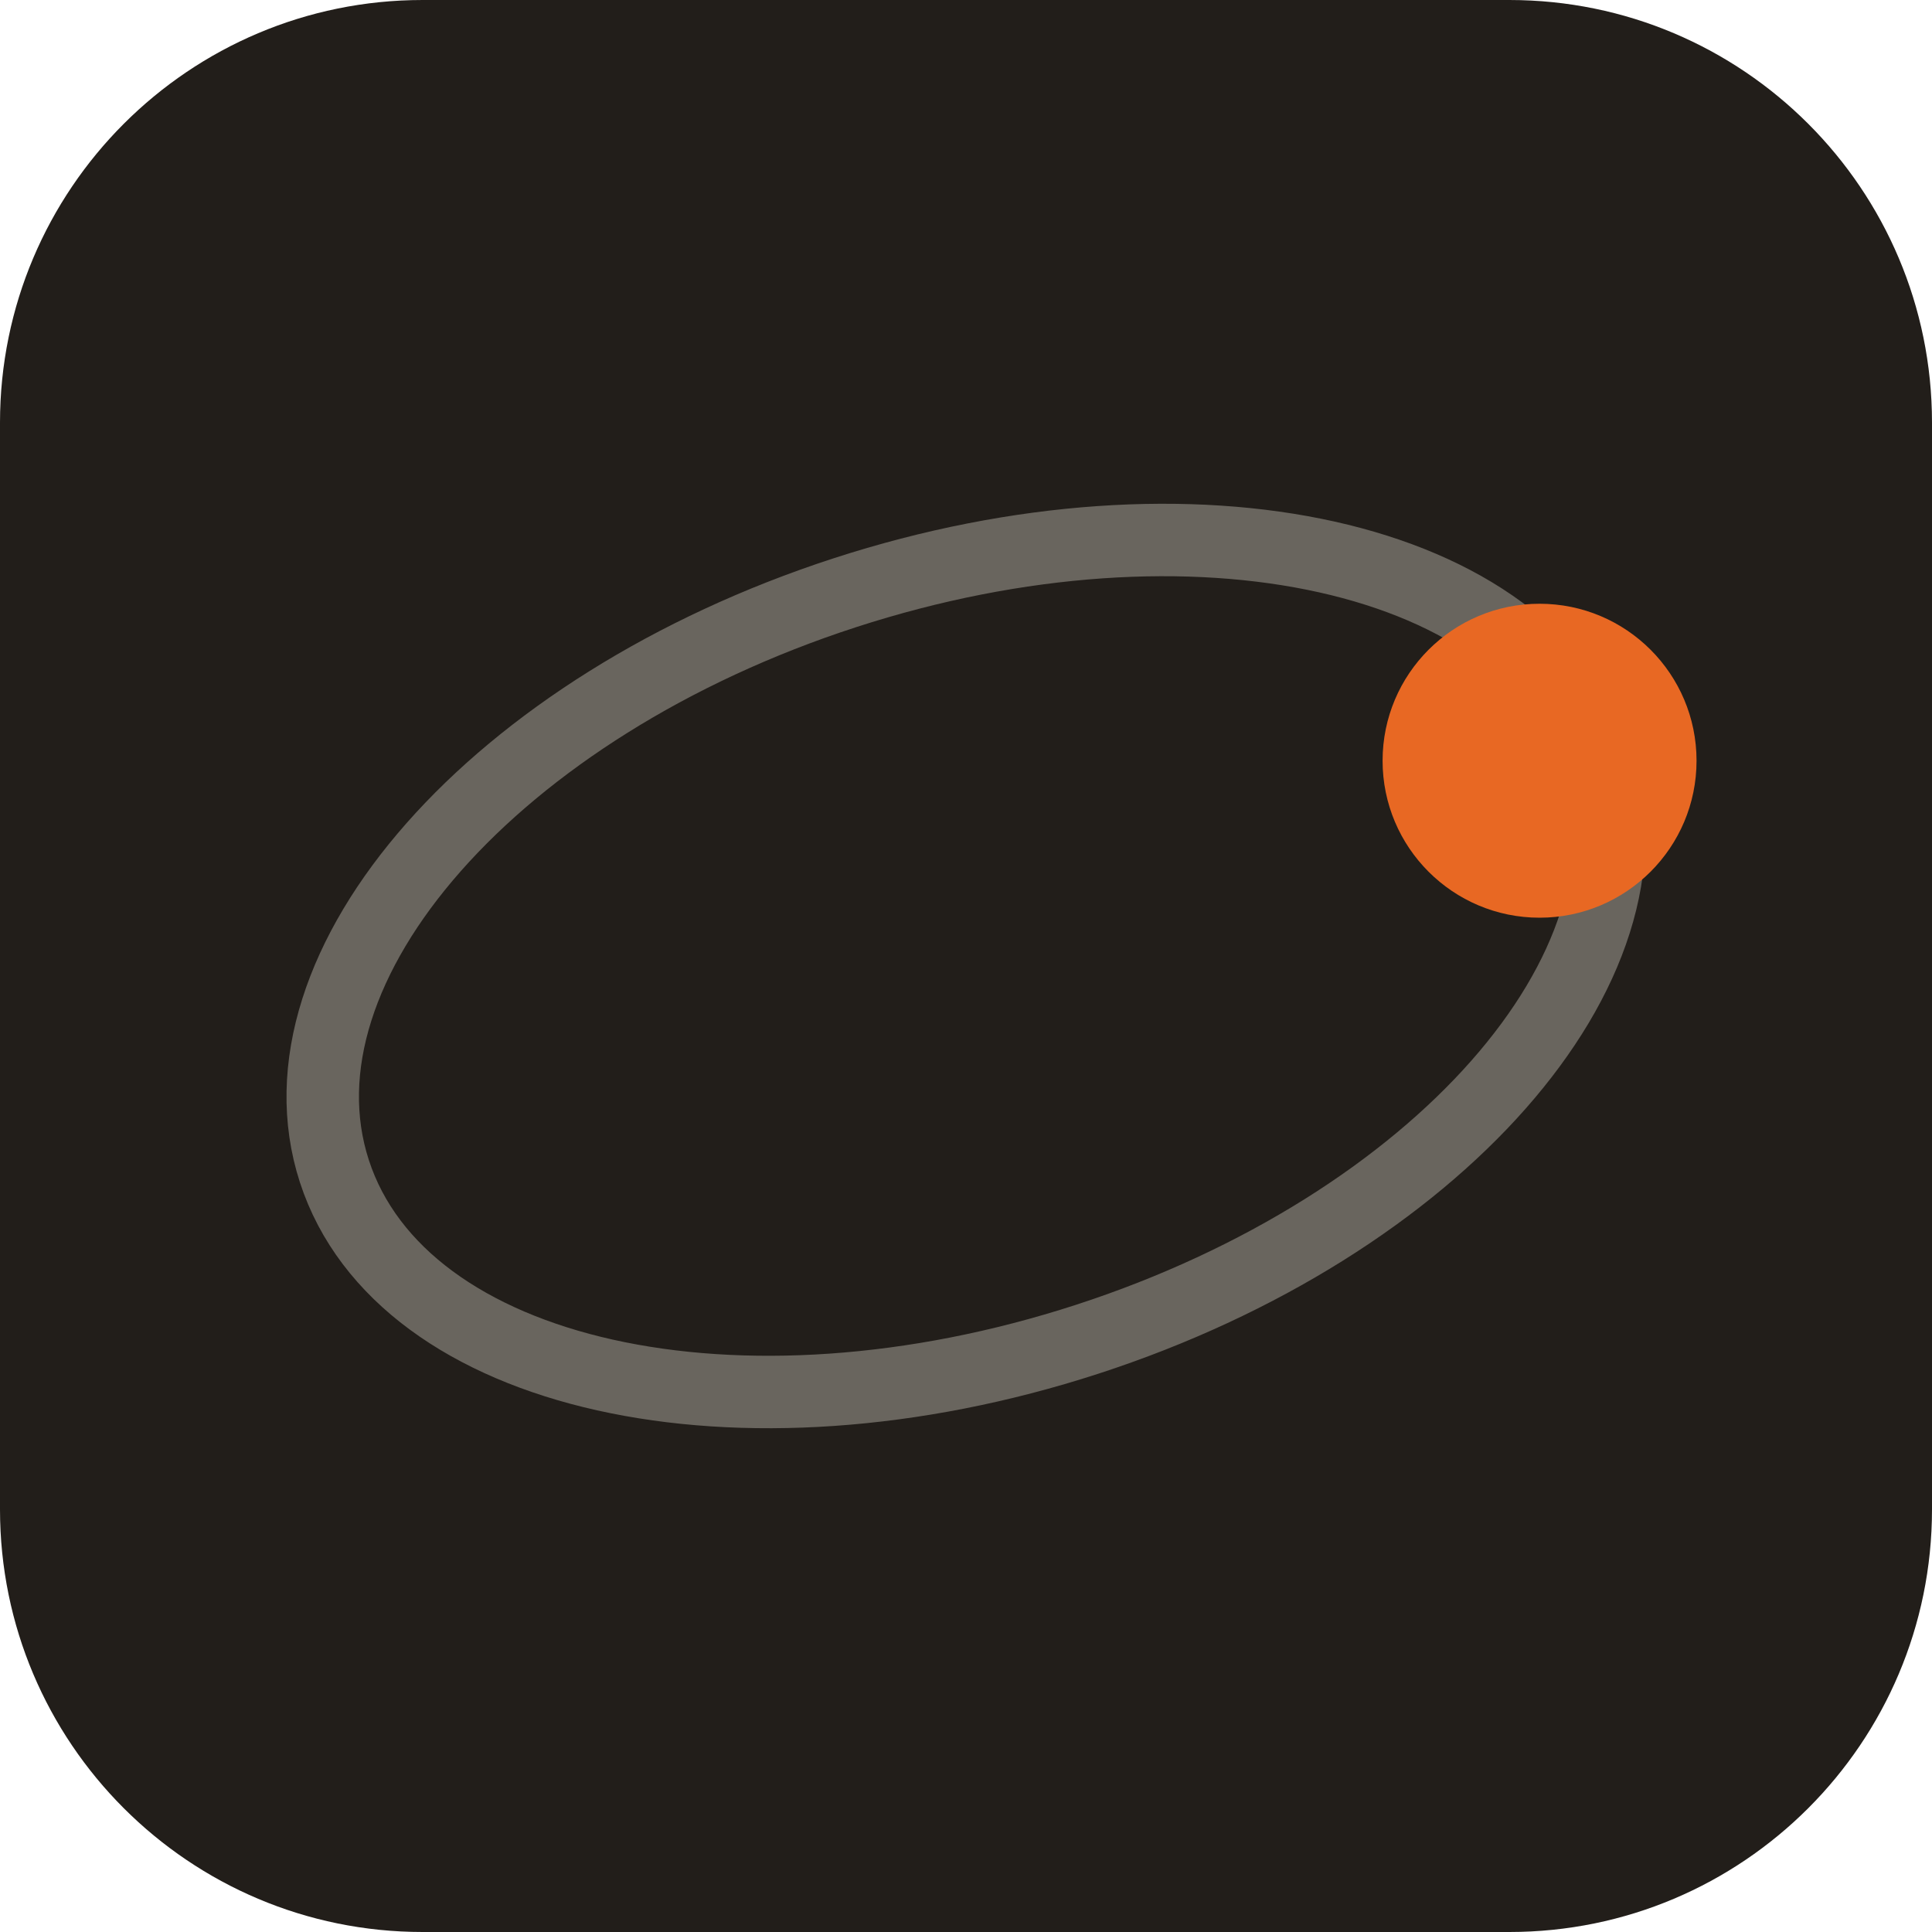
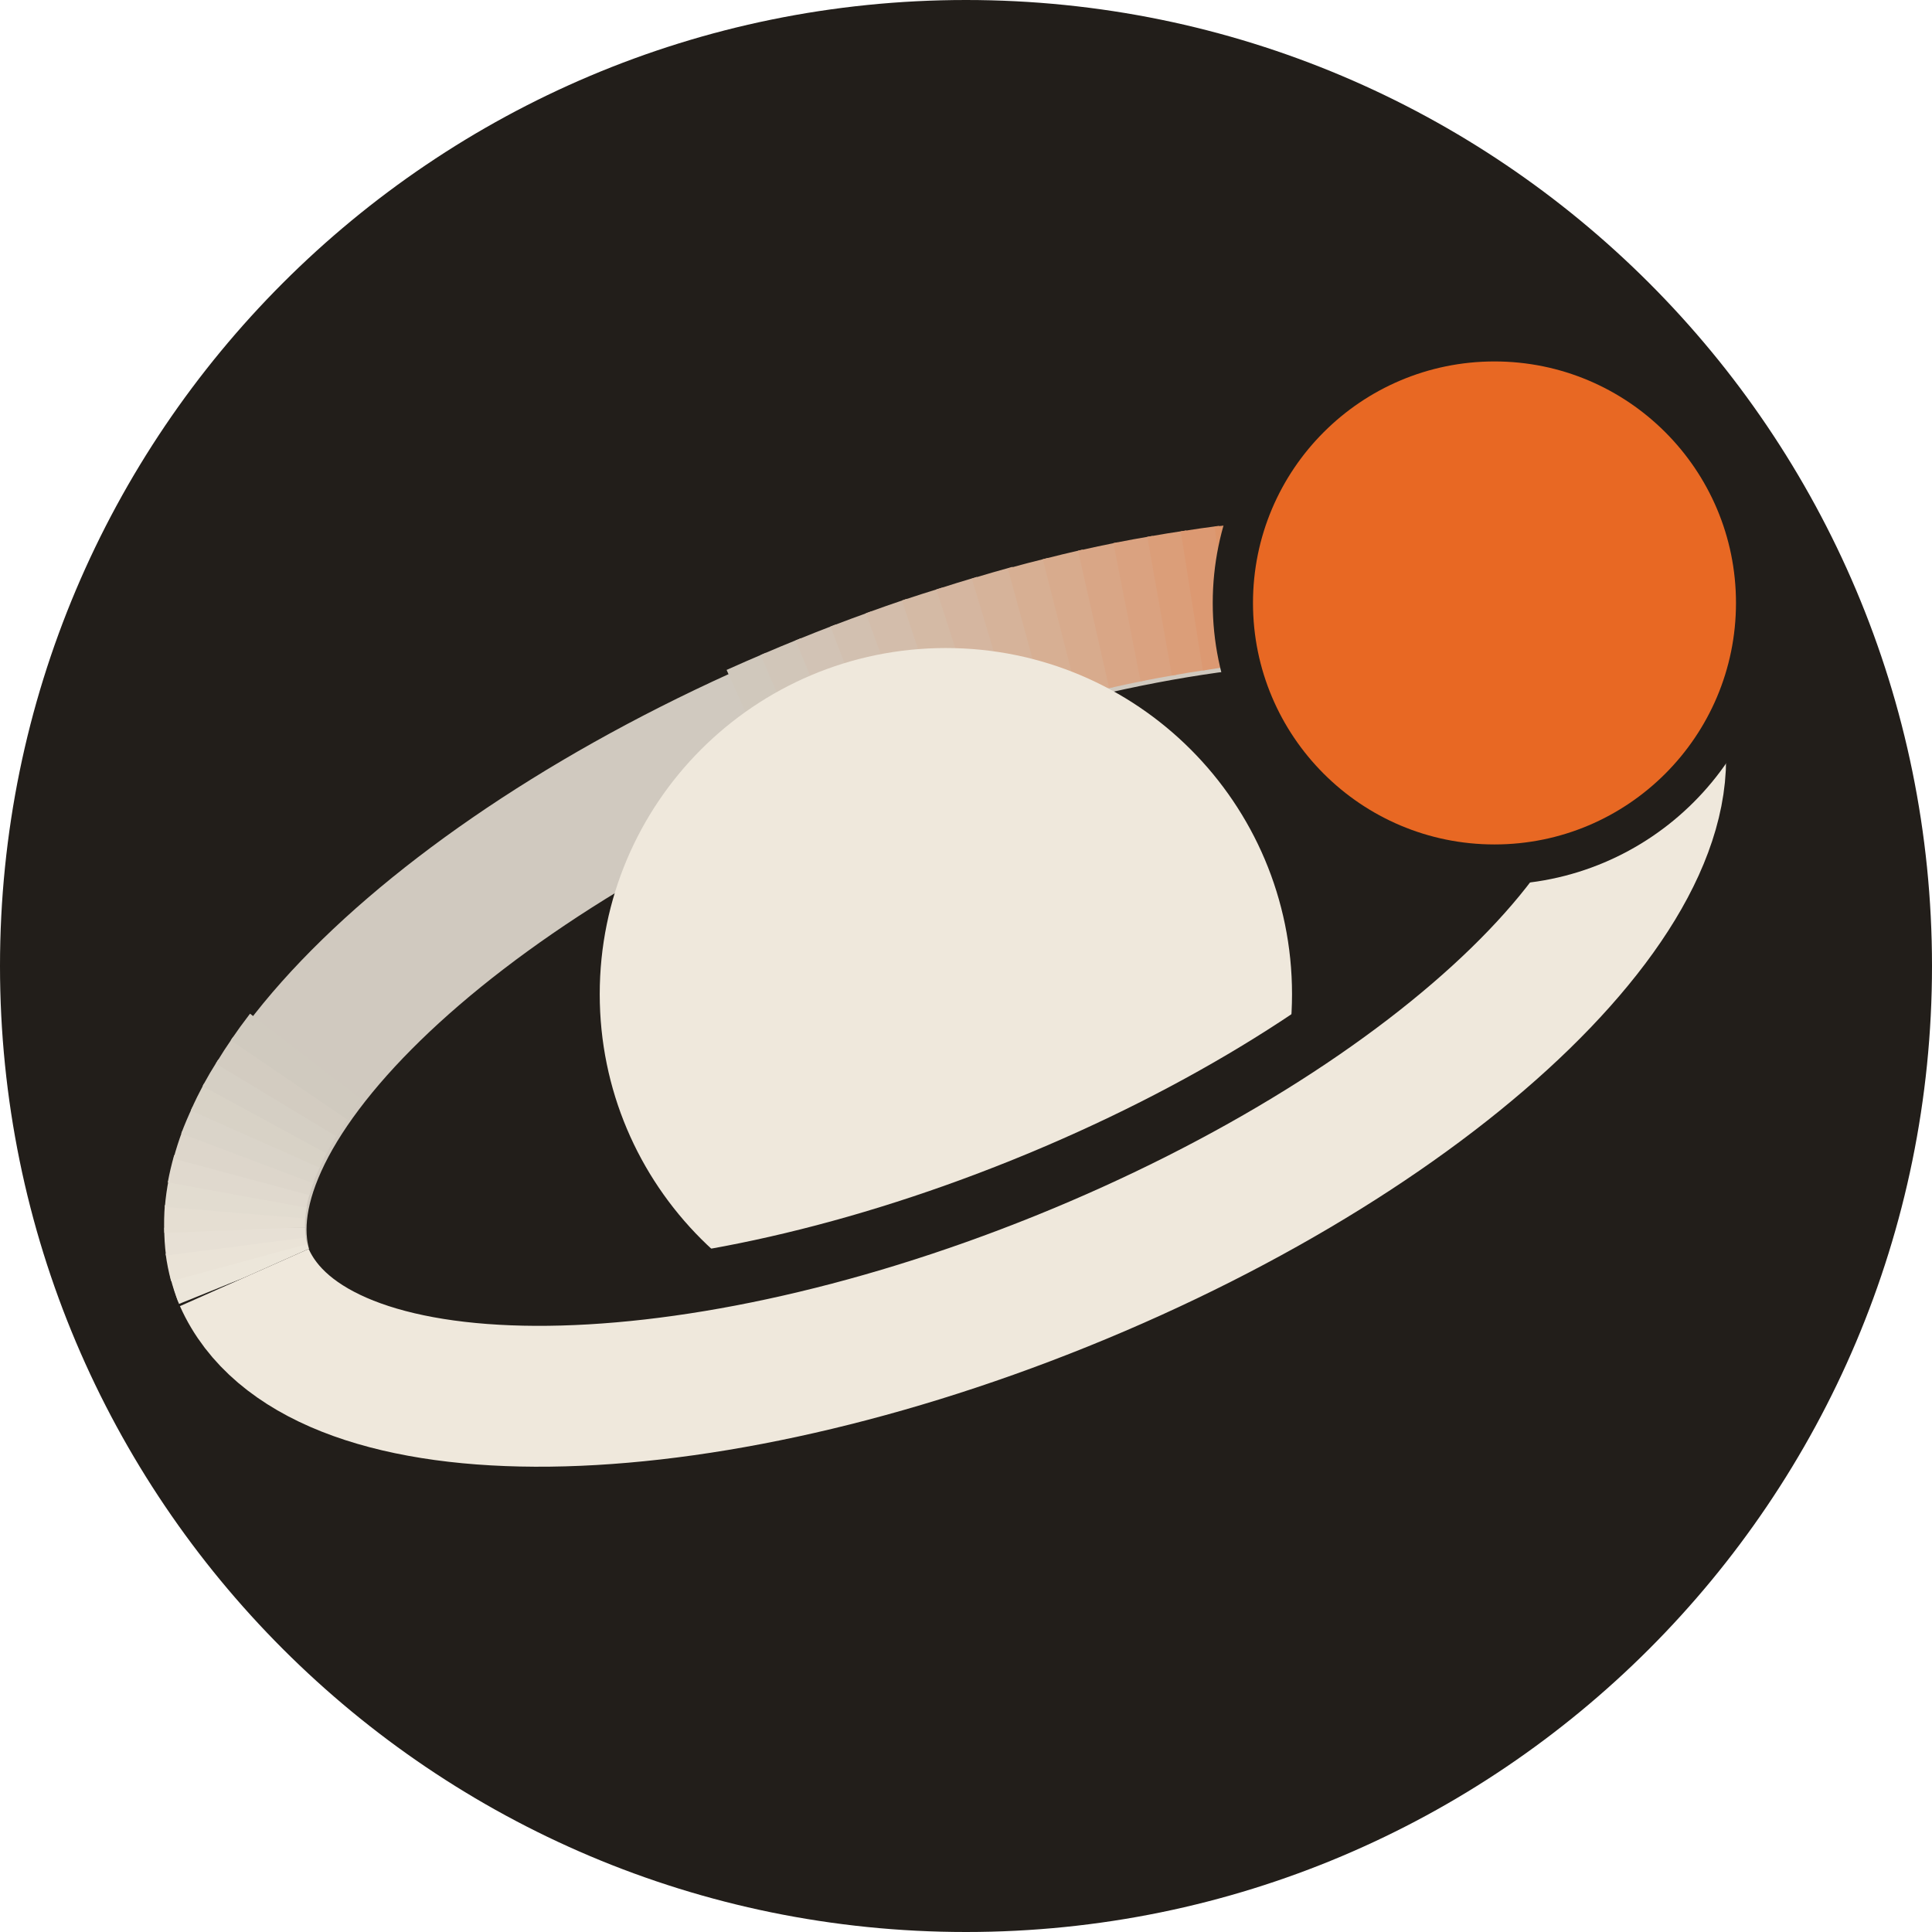
- <svg xmlns="http://www.w3.org/2000/svg" viewBox="0 0 32 32">
-   <rect width="32" height="32" rx="7" fill="#221E1A" />
-   <ellipse cx="16" cy="16" rx="11" ry="6.5" fill="none" stroke="#EFE8DC" stroke-opacity=".35" stroke-width="1.2" transform="rotate(-18 16 16)" />
-   <circle cx="25.5" cy="12.6" r="2.6" fill="#E86823" />
+ <svg xmlns="http://www.w3.org/2000/svg" viewBox="0 0 48 48">
+   <circle cx="24" cy="24" r="24" fill="#221E1A" />
+   <g transform="translate(-0.5 0.7)">
+     <path d="M6.57 31.04A18.8 7.8 -22 0 1 41.43 16.96" stroke="#EFE8DC" stroke-opacity="0.85" stroke-width="3.5" fill="none" />
+     <path d="M6.57 31.04A18.8 7.8 -22 0 1 6.43 30.61" stroke="#ECE6DA" stroke-width="3.5" fill="none" />
+     <path d="M6.44 30.67A18.8 7.8 -22 0 1 6.35 30.22" stroke="#EAE3D7" stroke-width="3.5" fill="none" />
+     <path d="M6.36 30.27A18.8 7.8 -22 0 1 6.33 29.80" stroke="#E7E0D5" stroke-width="3.5" fill="none" />
+     <path d="M6.33 29.86A18.8 7.8 -22 0 1 6.34 29.38" stroke="#E5DED2" stroke-width="3.5" fill="none" />
+     <path d="M6.34 29.43A18.8 7.8 -22 0 1 6.41 28.93" stroke="#E2DCD0" stroke-width="3.5" fill="none" />
+     <path d="M6.39 28.99A18.8 7.8 -22 0 1 6.51 28.48" stroke="#E0D9CE" stroke-width="3.5" fill="none" />
+     <path d="M6.50 28.54A18.8 7.8 -22 0 1 6.67 28.01" stroke="#DDD6CB" stroke-width="3.5" fill="none" />
+     <path d="M6.64 28.08A18.8 7.8 -22 0 1 6.87 27.54" stroke="#DAD4C9" stroke-width="3.5" fill="none" />
+     <path d="M6.84 27.60A18.8 7.8 -22 0 1 7.11 27.05" stroke="#D8D2C6" stroke-width="3.5" fill="none" />
+     <path d="M7.07 27.12A18.8 7.8 -22 0 1 7.40 26.56" stroke="#D5CFC4" stroke-width="3.5" fill="none" />
+     <path d="M7.36 26.63A18.8 7.8 -22 0 1 7.73 26.06" stroke="#D3CCC1" stroke-width="3.5" fill="none" />
+     <path d="M7.68 26.13A18.8 7.8 -22 0 1 8.10 25.55" stroke="#D0CABF" stroke-width="3.5" fill="none" />
+     <path d="M41.43 16.96A18.8 7.8 -22 0 0 41.29 16.65" stroke="#ECE6DA" stroke-width="3.5" fill="none" />
+     <path d="M41.26 16.60A18.8 7.8 -22 0 0 41.08 16.30" stroke="#EAE3D7" stroke-width="3.5" fill="none" />
+     <path d="M41.04 16.26A18.8 7.8 -22 0 0 40.82 15.98" stroke="#E7E0D5" stroke-width="3.5" fill="none" />
+     <path d="M40.78 15.94A18.8 7.8 -22 0 0 40.52 15.68" stroke="#E5DED2" stroke-width="3.5" fill="none" />
+     <path d="M40.48 15.64A18.8 7.8 -22 0 0 40.18 15.40" stroke="#E2DCD0" stroke-width="3.5" fill="none" />
+     <path d="M40.13 15.36A18.8 7.8 -22 0 0 39.80 15.14" stroke="#E0D9CE" stroke-width="3.5" fill="none" />
+     <path d="M39.75 15.11A18.8 7.8 -22 0 0 39.38 14.91" stroke="#DDD6CB" stroke-width="3.5" fill="none" />
+     <path d="M39.32 14.88A18.8 7.8 -22 0 0 38.91 14.70" stroke="#DAD4C9" stroke-width="3.5" fill="none" />
+     <path d="M38.85 14.67A18.8 7.8 -22 0 0 38.41 14.51" stroke="#D8D2C6" stroke-width="3.5" fill="none" />
+     <path d="M38.34 14.49A18.8 7.8 -22 0 0 37.87 14.35" stroke="#D5CFC4" stroke-width="3.5" fill="none" />
+     <path d="M37.80 14.33A18.8 7.8 -22 0 0 37.30 14.21" stroke="#D3CCC1" stroke-width="3.5" fill="none" />
+     <path d="M37.22 14.19A18.8 7.8 -22 0 0 36.69 14.10" stroke="#D0CABF" stroke-width="3.5" fill="none" />
+     <path d="M19.27 17.54A18.8 7.8 -22 0 1 20.21 17.13" stroke="#D0C8BC" stroke-width="3.5" fill="none" />
+     <path d="M20.09 17.18A18.8 7.8 -22 0 1 21.05 16.78" stroke="#D1C6B9" stroke-width="3.5" fill="none" />
+     <path d="M20.93 16.83A18.8 7.8 -22 0 1 21.89 16.45" stroke="#D2C3B5" stroke-width="3.5" fill="none" />
+     <path d="M21.76 16.50A18.8 7.8 -22 0 1 22.73 16.14" stroke="#D2C0B0" stroke-width="3.5" fill="none" />
+     <path d="M22.61 16.18A18.8 7.8 -22 0 1 23.58 15.84" stroke="#D3BDAB" stroke-width="3.5" fill="none" />
+     <path d="M23.46 15.88A18.8 7.8 -22 0 1 24.43 15.57" stroke="#D4BAA5" stroke-width="3.5" fill="none" />
+     <path d="M24.30 15.61A18.8 7.8 -22 0 1 25.27 15.31" stroke="#D5B6A0" stroke-width="3.5" fill="none" />
+     <path d="M25.15 15.35A18.8 7.8 -22 0 1 26.12 15.07" stroke="#D6B39A" stroke-width="3.5" fill="none" />
+     <path d="M26.00 15.11A18.8 7.8 -22 0 1 26.96 14.86" stroke="#D7AF93" stroke-width="3.5" fill="none" />
+     <path d="M26.84 14.89A18.8 7.8 -22 0 1 27.79 14.66" stroke="#D8AB8D" stroke-width="3.5" fill="none" />
+     <path d="M27.67 14.69A18.8 7.8 -22 0 1 28.61 14.49" stroke="#D9A686" stroke-width="3.5" fill="none" />
+     <path d="M28.50 14.51A18.8 7.8 -22 0 1 29.43 14.34" stroke="#DAA280" stroke-width="3.5" fill="none" />
+     <path d="M29.31 14.36A18.8 7.8 -22 0 1 30.23 14.21" stroke="#DB9E79" stroke-width="3.5" fill="none" />
+     <path d="M30.11 14.23A18.8 7.8 -22 0 1 31.01 14.10" stroke="#DC9972" stroke-width="3.5" fill="none" />
+     <path d="M30.90 14.12A18.8 7.8 -22 0 1 31.79 14.02" stroke="#DD956A" stroke-width="3.5" fill="none" />
+     <path d="M31.67 14.03A18.8 7.8 -22 0 1 32.54 13.96" stroke="#DE9063" stroke-width="3.5" fill="none" />
+     <path d="M32.43 13.97A18.8 7.8 -22 0 1 33.27 13.92" stroke="#DF8B5B" stroke-width="3.5" fill="none" />
+     <path d="M33.16 13.92A18.8 7.8 -22 0 1 33.98 13.91" stroke="#E18754" stroke-width="3.5" fill="none" />
+     <path d="M33.88 13.91A18.8 7.8 -22 0 1 34.67 13.91" stroke="#E2824C" stroke-width="3.5" fill="none" />
+     <path d="M34.57 13.91A18.8 7.8 -22 0 1 35.33 13.95" stroke="#E37D44" stroke-width="3.5" fill="none" />
+     <path d="M35.24 13.94A18.8 7.8 -22 0 1 35.97 14.00" stroke="#E4783C" stroke-width="3.5" fill="none" />
+     <path d="M35.88 13.99A18.8 7.8 -22 0 1 36.58 14.08" stroke="#E57234" stroke-width="3.5" fill="none" />
+     <path d="M36.49 14.07A18.8 7.8 -22 0 1 37.16 14.18" stroke="#E76D2B" stroke-width="3.5" fill="none" />
+     <path d="M37.08 14.16A18.8 7.8 -22 0 1 37.71 14.30" stroke="#E86823" stroke-width="3.5" fill="none" />
+     <circle cx="24" cy="24" r="8.6" fill="#EFE8DC" />
+     <path d="M41.43 16.96A18.8 7.8 -22 0 1 6.57 31.04" stroke="#221E1A" stroke-width="6.5" fill="none" />
+     <path d="M41.43 16.96A18.8 7.8 -22 0 1 6.57 31.04" stroke="#EFE8DC" stroke-width="3.5" fill="none" />
+     <circle cx="37.63" cy="14.28" r="6.0" fill="#E86823" stroke="#221E1A" stroke-width="2.0" paint-order="stroke" />
+   </g>
</svg>
